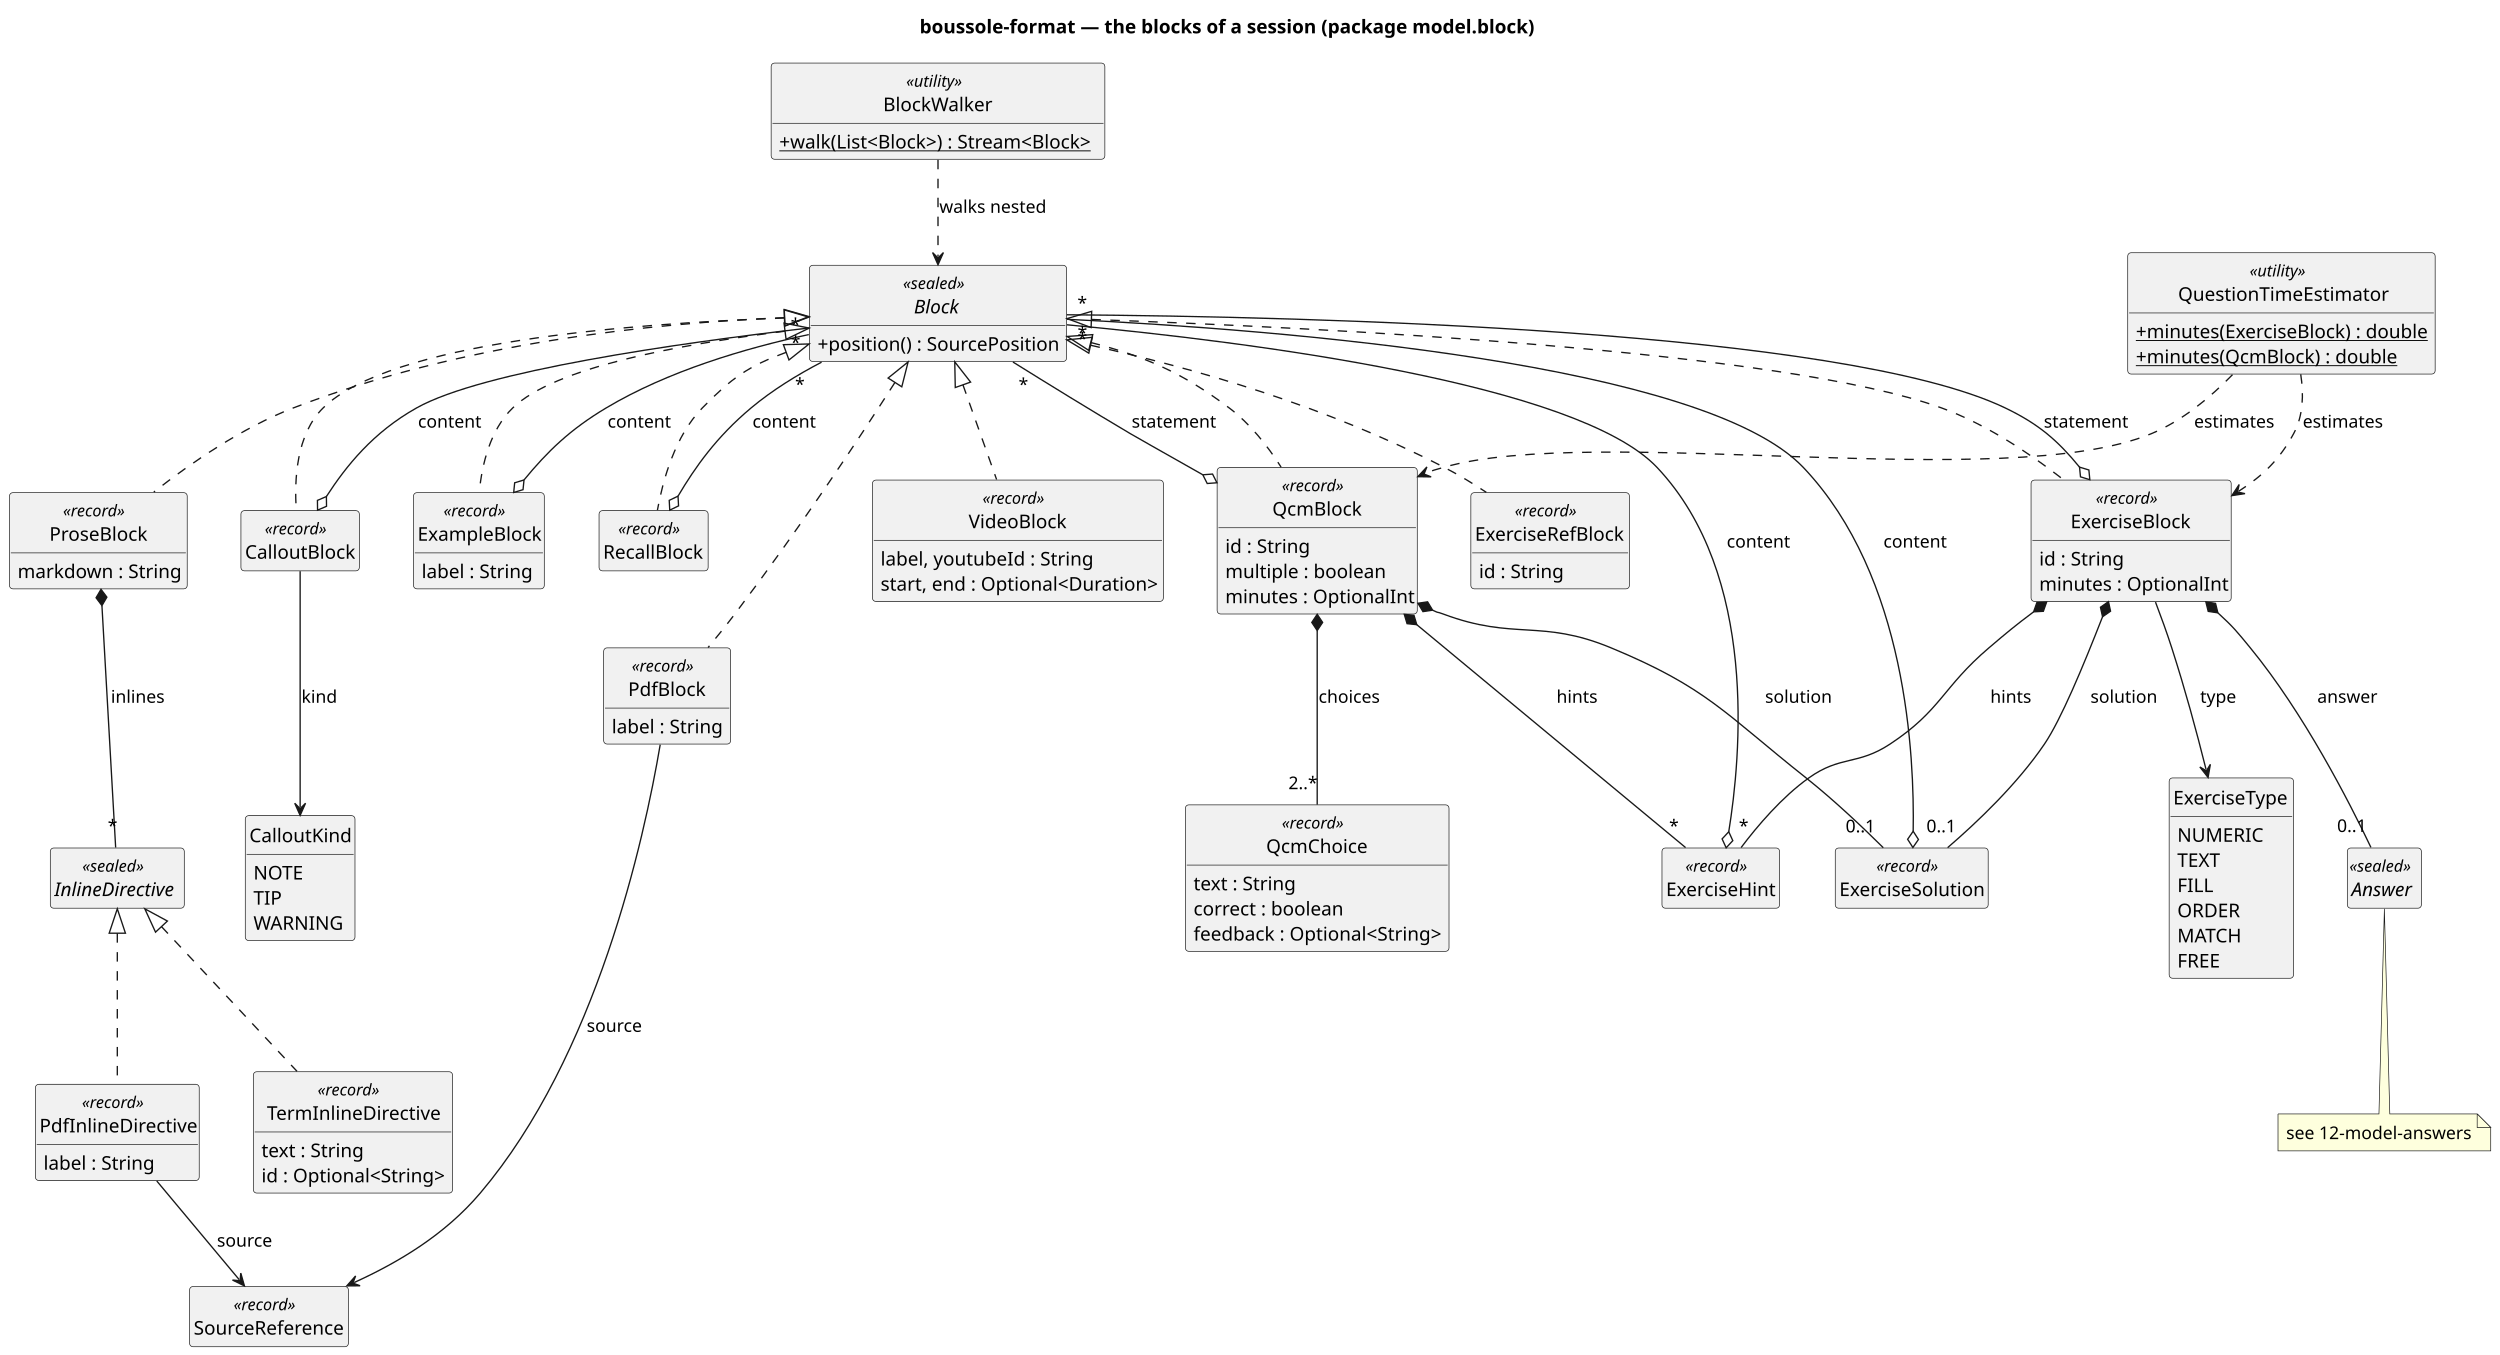
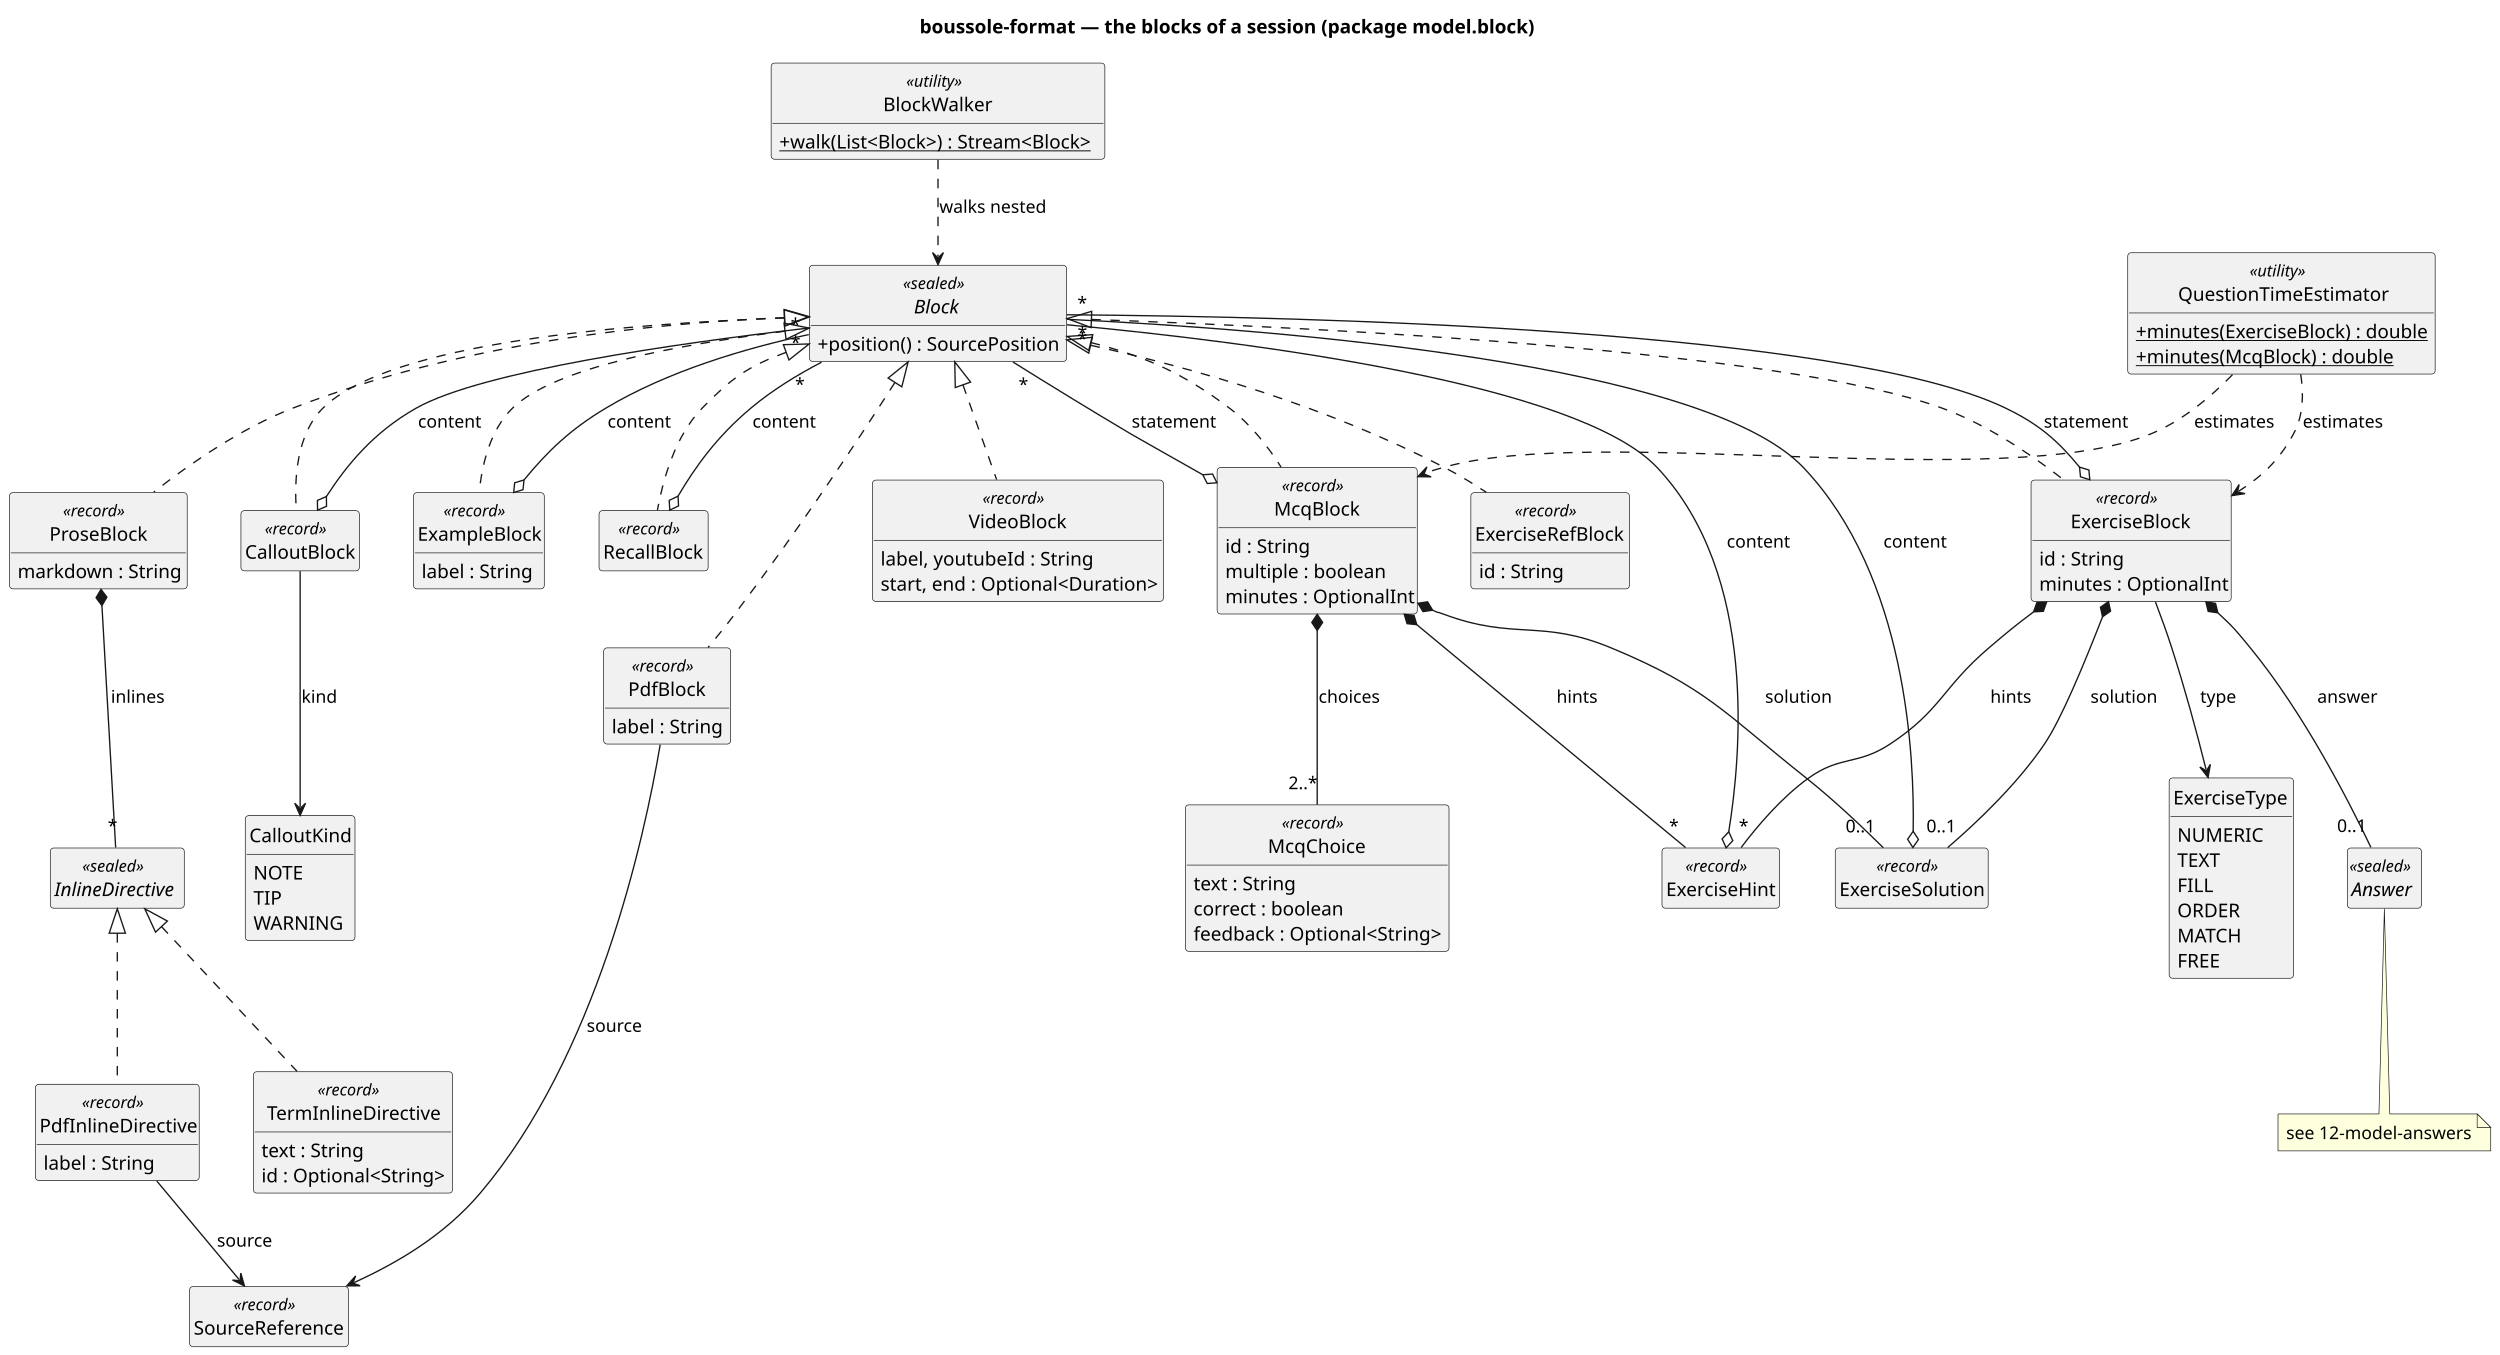
<svg xmlns="http://www.w3.org/2000/svg" contentStyleType="text/css" data-diagram-type="CLASS" height="1000px" preserveAspectRatio="none" style="width:1846px;height:1000px;background:#FFFFFF;" version="1.1" viewBox="0 0 1846 1000" width="1846px" zoomAndPan="magnify">
  <defs />
  <g>
    <g class="title" data-source-line="7">
      <text fill="#000000" font-family="sans-serif" font-size="14" font-weight="bold" lengthAdjust="spacing" textLength="474.091" x="679.03" y="24.616">boussole-format — the blocks of a session (package model.block)</text>
    </g>
    <g class="entity" data-qualified-name="Block" data-source-line="9" id="ent0002">
      <rect fill="#F1F1F1" height="71.04" rx="2.5" ry="2.5" style="stroke:#181818;stroke-width:0.5;" width="189.911" x="597.66" y="195.884" />
      <text fill="#000000" font-family="sans-serif" font-size="12" font-style="italic" lengthAdjust="spacing" textLength="51.696" x="666.768" y="213.412">«sealed»</text>
      <text fill="#000000" font-family="sans-serif" font-size="14" font-style="italic" lengthAdjust="spacing" textLength="35.602" x="674.815" y="231.412">Block</text>
      <line style="stroke:#181818;stroke-width:0.5;" x1="598.66" x2="786.571" y1="240.36" y2="240.36" />
      <text fill="#000000" font-family="sans-serif" font-size="14" lengthAdjust="spacing" textLength="177.911" x="603.66" y="258.976">+position() : SourcePosition</text>
    </g>
    <g class="entity" data-qualified-name="ProseBlock" data-source-line="12" id="ent0003">
      <rect fill="#F1F1F1" height="71.04" rx="2.5" ry="2.5" style="stroke:#181818;stroke-width:0.5;" width="131.238" x="7" y="363.774" />
      <text fill="#000000" font-family="sans-serif" font-size="12" font-style="italic" lengthAdjust="spacing" textLength="52.248" x="46.495" y="381.302">«record»</text>
      <text fill="#000000" font-family="sans-serif" font-size="14" lengthAdjust="spacing" textLength="72.31" x="36.464" y="399.302">ProseBlock</text>
      <line style="stroke:#181818;stroke-width:0.5;" x1="8" x2="137.238" y1="408.25" y2="408.25" />
      <text fill="#000000" font-family="sans-serif" font-size="14" lengthAdjust="spacing" textLength="119.238" x="13" y="426.866">markdown : String</text>
    </g>
    <g class="entity" data-qualified-name="InlineDirective" data-source-line="15" id="ent0004">
      <rect fill="#F1F1F1" height="44.476" rx="2.5" ry="2.5" style="stroke:#181818;stroke-width:0.5;" width="98.932" x="37.15" y="626.154" />
      <text fill="#000000" font-family="sans-serif" font-size="12" font-style="italic" lengthAdjust="spacing" textLength="51.696" x="60.768" y="643.682">«sealed»</text>
      <text fill="#000000" font-family="sans-serif" font-size="14" font-style="italic" lengthAdjust="spacing" textLength="92.932" x="40.15" y="661.682">InlineDirective</text>
    </g>
    <g class="entity" data-qualified-name="TermInlineDirective" data-source-line="16" id="ent0005">
      <rect fill="#F1F1F1" height="89.604" rx="2.5" ry="2.5" style="stroke:#181818;stroke-width:0.5;" width="147.113" x="187.06" y="791.364" />
      <text fill="#000000" font-family="sans-serif" font-size="12" font-style="italic" lengthAdjust="spacing" textLength="52.248" x="234.493" y="808.892">«record»</text>
      <text fill="#000000" font-family="sans-serif" font-size="14" lengthAdjust="spacing" textLength="127.022" x="197.106" y="826.892">TermInlineDirective</text>
      <line style="stroke:#181818;stroke-width:0.5;" x1="188.06" x2="333.173" y1="835.84" y2="835.84" />
      <text fill="#000000" font-family="sans-serif" font-size="14" lengthAdjust="spacing" textLength="75.852" x="193.06" y="854.456">text : String</text>
      <text fill="#000000" font-family="sans-serif" font-size="14" lengthAdjust="spacing" textLength="135.113" x="193.06" y="873.02">id : Optional&lt;String&gt;</text>
    </g>
    <g class="entity" data-qualified-name="PdfInlineDirective" data-source-line="20" id="ent0006">
      <rect fill="#F1F1F1" height="71.04" rx="2.5" ry="2.5" style="stroke:#181818;stroke-width:0.5;" width="120.968" x="26.14" y="800.644" />
      <text fill="#000000" font-family="sans-serif" font-size="12" font-style="italic" lengthAdjust="spacing" textLength="52.248" x="60.5" y="818.172">«record»</text>
      <text fill="#000000" font-family="sans-serif" font-size="14" lengthAdjust="spacing" textLength="114.968" x="29.14" y="836.172">PdfInlineDirective</text>
      <line style="stroke:#181818;stroke-width:0.5;" x1="27.14" x2="146.108" y1="845.12" y2="845.12" />
      <text fill="#000000" font-family="sans-serif" font-size="14" lengthAdjust="spacing" textLength="81.76" x="32.14" y="863.736">label : String</text>
    </g>
    <g class="entity" data-qualified-name="ExampleBlock" data-source-line="23" id="ent0007">
      <rect fill="#F1F1F1" height="71.04" rx="2.5" ry="2.5" style="stroke:#181818;stroke-width:0.5;" width="96.58" x="305.33" y="363.774" />
      <text fill="#000000" font-family="sans-serif" font-size="12" font-style="italic" lengthAdjust="spacing" textLength="52.248" x="327.496" y="381.302">«record»</text>
      <text fill="#000000" font-family="sans-serif" font-size="14" lengthAdjust="spacing" textLength="90.58" x="308.33" y="399.302">ExampleBlock</text>
      <line style="stroke:#181818;stroke-width:0.5;" x1="306.33" x2="400.91" y1="408.25" y2="408.25" />
      <text fill="#000000" font-family="sans-serif" font-size="14" lengthAdjust="spacing" textLength="81.76" x="311.33" y="426.866">label : String</text>
    </g>
    <g class="entity" data-qualified-name="RecallBlock" data-source-line="26" id="ent0008">
      <rect fill="#F1F1F1" height="44.476" rx="2.5" ry="2.5" style="stroke:#181818;stroke-width:0.5;" width="80.55" x="442.34" y="377.054" />
      <text fill="#000000" font-family="sans-serif" font-size="12" font-style="italic" lengthAdjust="spacing" textLength="52.248" x="456.491" y="394.582">«record»</text>
      <text fill="#000000" font-family="sans-serif" font-size="14" lengthAdjust="spacing" textLength="74.55" x="445.34" y="412.582">RecallBlock</text>
    </g>
    <g class="entity" data-qualified-name="CalloutBlock" data-source-line="27" id="ent0009">
      <rect fill="#F1F1F1" height="44.476" rx="2.5" ry="2.5" style="stroke:#181818;stroke-width:0.5;" width="87.438" x="177.9" y="377.054" />
      <text fill="#000000" font-family="sans-serif" font-size="12" font-style="italic" lengthAdjust="spacing" textLength="52.248" x="195.495" y="394.582">«record»</text>
      <text fill="#000000" font-family="sans-serif" font-size="14" lengthAdjust="spacing" textLength="81.438" x="180.9" y="412.582">CalloutBlock</text>
    </g>
    <g class="entity" data-qualified-name="CalloutKind" data-source-line="28" id="ent0010">
      <rect fill="#F1F1F1" height="92.256" rx="2.5" ry="2.5" style="stroke:#181818;stroke-width:0.5;" width="80.998" x="181.12" y="602.264" />
      <text fill="#000000" font-family="sans-serif" font-size="14" lengthAdjust="spacing" textLength="74.998" x="184.12" y="621.88">CalloutKind</text>
      <line style="stroke:#181818;stroke-width:0.5;" x1="182.12" x2="261.118" y1="630.828" y2="630.828" />
      <text fill="#000000" font-family="sans-serif" font-size="14" lengthAdjust="spacing" textLength="37.926" x="187.12" y="649.444">NOTE</text>
      <text fill="#000000" font-family="sans-serif" font-size="14" lengthAdjust="spacing" textLength="20.818" x="187.12" y="668.008">TIP</text>
      <text fill="#000000" font-family="sans-serif" font-size="14" lengthAdjust="spacing" textLength="66.64" x="187.12" y="686.572">WARNING</text>
    </g>
    <g class="entity" data-qualified-name="VideoBlock" data-source-line="33" id="ent0011">
      <rect fill="#F1F1F1" height="89.604" rx="2.5" ry="2.5" style="stroke:#181818;stroke-width:0.5;" width="214.817" x="644.21" y="354.494" />
      <text fill="#000000" font-family="sans-serif" font-size="12" font-style="italic" lengthAdjust="spacing" textLength="52.248" x="725.494" y="372.022">«record»</text>
      <text fill="#000000" font-family="sans-serif" font-size="14" lengthAdjust="spacing" textLength="72.856" x="715.191" y="390.022">VideoBlock</text>
      <line style="stroke:#181818;stroke-width:0.5;" x1="645.21" x2="858.027" y1="398.97" y2="398.97" />
      <text fill="#000000" font-family="sans-serif" font-size="14" lengthAdjust="spacing" textLength="154.546" x="650.21" y="417.586">label, youtubeId : String</text>
      <text fill="#000000" font-family="sans-serif" font-size="14" lengthAdjust="spacing" textLength="202.817" x="650.21" y="436.15">start, end : Optional&lt;Duration&gt;</text>
    </g>
    <g class="entity" data-qualified-name="PdfBlock" data-source-line="37" id="ent0012">
      <rect fill="#F1F1F1" height="71.04" rx="2.5" ry="2.5" style="stroke:#181818;stroke-width:0.5;" width="93.76" x="445.74" y="478.374" />
      <text fill="#000000" font-family="sans-serif" font-size="12" font-style="italic" lengthAdjust="spacing" textLength="52.248" x="466.496" y="495.902">«record»</text>
      <text fill="#000000" font-family="sans-serif" font-size="14" lengthAdjust="spacing" textLength="57.638" x="463.801" y="513.902">PdfBlock</text>
      <line style="stroke:#181818;stroke-width:0.5;" x1="446.74" x2="538.5" y1="522.85" y2="522.85" />
      <text fill="#000000" font-family="sans-serif" font-size="14" lengthAdjust="spacing" textLength="81.76" x="451.74" y="541.466">label : String</text>
    </g>
    <g class="entity" data-qualified-name="ExerciseBlock" data-source-line="40" id="ent0013">
      <rect fill="#F1F1F1" height="89.604" rx="2.5" ry="2.5" style="stroke:#181818;stroke-width:0.5;" width="147.786" x="1499.73" y="354.494" />
      <text fill="#000000" font-family="sans-serif" font-size="12" font-style="italic" lengthAdjust="spacing" textLength="52.248" x="1547.499" y="372.022">«record»</text>
      <text fill="#000000" font-family="sans-serif" font-size="14" lengthAdjust="spacing" textLength="89.46" x="1528.893" y="390.022">ExerciseBlock</text>
      <line style="stroke:#181818;stroke-width:0.5;" x1="1500.73" x2="1646.515" y1="398.97" y2="398.97" />
      <text fill="#000000" font-family="sans-serif" font-size="14" lengthAdjust="spacing" textLength="62.72" x="1505.73" y="417.586">id : String</text>
      <text fill="#000000" font-family="sans-serif" font-size="14" lengthAdjust="spacing" textLength="135.786" x="1505.73" y="436.15">minutes : OptionalInt</text>
    </g>
    <g class="entity" data-qualified-name="ExerciseType" data-source-line="44" id="ent0014">
      <rect fill="#F1F1F1" height="147.947" rx="2.5" ry="2.5" style="stroke:#181818;stroke-width:0.5;" width="91.82" x="1601.71" y="574.414" />
      <text fill="#000000" font-family="sans-serif" font-size="14" lengthAdjust="spacing" textLength="85.82" x="1604.71" y="594.03">ExerciseType</text>
      <line style="stroke:#181818;stroke-width:0.5;" x1="1602.71" x2="1692.53" y1="602.978" y2="602.978" />
      <text fill="#000000" font-family="sans-serif" font-size="14" lengthAdjust="spacing" textLength="63.084" x="1607.71" y="621.594">NUMERIC</text>
      <text fill="#000000" font-family="sans-serif" font-size="14" lengthAdjust="spacing" textLength="34.384" x="1607.71" y="640.158">TEXT</text>
      <text fill="#000000" font-family="sans-serif" font-size="14" lengthAdjust="spacing" textLength="27.286" x="1607.71" y="658.722">FILL</text>
      <text fill="#000000" font-family="sans-serif" font-size="14" lengthAdjust="spacing" textLength="47.418" x="1607.71" y="677.285">ORDER</text>
      <text fill="#000000" font-family="sans-serif" font-size="14" lengthAdjust="spacing" textLength="50.232" x="1607.71" y="695.85">MATCH</text>
      <text fill="#000000" font-family="sans-serif" font-size="14" lengthAdjust="spacing" textLength="33.362" x="1607.71" y="714.413">FREE</text>
    </g>
-     <g class="entity" data-qualified-name="QcmBlock" data-source-line="52" id="ent0015">
+     <g class="entity" data-qualified-name="McqBlock" data-source-line="52" id="ent0015">
      <rect fill="#F1F1F1" height="108.168" rx="2.5" ry="2.5" style="stroke:#181818;stroke-width:0.5;" width="147.786" x="898.73" y="345.204" />
      <text fill="#000000" font-family="sans-serif" font-size="12" font-style="italic" lengthAdjust="spacing" textLength="52.248" x="946.499" y="362.732">«record»</text>
-       <text fill="#000000" font-family="sans-serif" font-size="14" lengthAdjust="spacing" textLength="66.332" x="939.457" y="380.732">QcmBlock</text>
+       <text fill="#000000" font-family="sans-serif" font-size="14" lengthAdjust="spacing" textLength="63.77" x="940.738" y="380.732">McqBlock</text>
      <line style="stroke:#181818;stroke-width:0.5;" x1="899.73" x2="1045.515" y1="389.68" y2="389.68" />
      <text fill="#000000" font-family="sans-serif" font-size="14" lengthAdjust="spacing" textLength="62.72" x="904.73" y="408.296">id : String</text>
      <text fill="#000000" font-family="sans-serif" font-size="14" lengthAdjust="spacing" textLength="116.06" x="904.73" y="426.86">multiple : boolean</text>
      <text fill="#000000" font-family="sans-serif" font-size="14" lengthAdjust="spacing" textLength="135.786" x="904.73" y="445.424">minutes : OptionalInt</text>
    </g>
-     <g class="entity" data-qualified-name="QcmChoice" data-source-line="57" id="ent0016">
+     <g class="entity" data-qualified-name="McqChoice" data-source-line="57" id="ent0016">
      <rect fill="#F1F1F1" height="108.168" rx="2.5" ry="2.5" style="stroke:#181818;stroke-width:0.5;" width="194.657" x="875.29" y="594.304" />
      <text fill="#000000" font-family="sans-serif" font-size="12" font-style="italic" lengthAdjust="spacing" textLength="52.248" x="946.495" y="611.832">«record»</text>
-       <text fill="#000000" font-family="sans-serif" font-size="14" lengthAdjust="spacing" textLength="75.418" x="934.91" y="629.832">QcmChoice</text>
+       <text fill="#000000" font-family="sans-serif" font-size="14" lengthAdjust="spacing" textLength="72.856" x="936.191" y="629.832">McqChoice</text>
      <line style="stroke:#181818;stroke-width:0.5;" x1="876.29" x2="1068.947" y1="638.78" y2="638.78" />
      <text fill="#000000" font-family="sans-serif" font-size="14" lengthAdjust="spacing" textLength="75.852" x="881.29" y="657.396">text : String</text>
      <text fill="#000000" font-family="sans-serif" font-size="14" lengthAdjust="spacing" textLength="110.124" x="881.29" y="675.96">correct : boolean</text>
      <text fill="#000000" font-family="sans-serif" font-size="14" lengthAdjust="spacing" textLength="182.657" x="881.29" y="694.524">feedback : Optional&lt;String&gt;</text>
    </g>
    <g class="entity" data-qualified-name="ExerciseHint" data-source-line="62" id="ent0017">
      <rect fill="#F1F1F1" height="44.476" rx="2.5" ry="2.5" style="stroke:#181818;stroke-width:0.5;" width="86.836" x="1227.2" y="626.154" />
      <text fill="#000000" font-family="sans-serif" font-size="12" font-style="italic" lengthAdjust="spacing" textLength="52.248" x="1244.494" y="643.682">«record»</text>
      <text fill="#000000" font-family="sans-serif" font-size="14" lengthAdjust="spacing" textLength="80.836" x="1230.2" y="661.682">ExerciseHint</text>
    </g>
    <g class="entity" data-qualified-name="ExerciseSolution" data-source-line="63" id="ent0018">
      <rect fill="#F1F1F1" height="44.476" rx="2.5" ry="2.5" style="stroke:#181818;stroke-width:0.5;" width="112.918" x="1355.16" y="626.154" />
      <text fill="#000000" font-family="sans-serif" font-size="12" font-style="italic" lengthAdjust="spacing" textLength="52.248" x="1385.495" y="643.682">«record»</text>
      <text fill="#000000" font-family="sans-serif" font-size="14" lengthAdjust="spacing" textLength="106.918" x="1358.16" y="661.682">ExerciseSolution</text>
    </g>
    <g class="entity" data-qualified-name="ExerciseRefBlock" data-source-line="64" id="ent0019">
      <rect fill="#F1F1F1" height="71.04" rx="2.5" ry="2.5" style="stroke:#181818;stroke-width:0.5;" width="117.09" x="1086.07" y="363.774" />
      <text fill="#000000" font-family="sans-serif" font-size="12" font-style="italic" lengthAdjust="spacing" textLength="52.248" x="1118.491" y="381.302">«record»</text>
      <text fill="#000000" font-family="sans-serif" font-size="14" lengthAdjust="spacing" textLength="111.09" x="1089.07" y="399.302">ExerciseRefBlock</text>
      <line style="stroke:#181818;stroke-width:0.5;" x1="1087.07" x2="1202.16" y1="408.25" y2="408.25" />
      <text fill="#000000" font-family="sans-serif" font-size="14" lengthAdjust="spacing" textLength="62.72" x="1092.07" y="426.866">id : String</text>
    </g>
    <g class="entity" data-qualified-name="BlockWalker" data-source-line="67" id="ent0020">
      <rect fill="#F1F1F1" height="71.04" rx="2.5" ry="2.5" style="stroke:#181818;stroke-width:0.5;" width="246.401" x="569.42" y="46.564" />
      <text fill="#000000" font-family="sans-serif" font-size="12" font-style="italic" lengthAdjust="spacing" textLength="47.004" x="669.118" y="64.092">«utility»</text>
      <text fill="#000000" font-family="sans-serif" font-size="14" lengthAdjust="spacing" textLength="81.004" x="652.119" y="82.092">BlockWalker</text>
      <line style="stroke:#181818;stroke-width:0.5;" x1="570.42" x2="814.821" y1="91.04" y2="91.04" />
      <text fill="#000000" font-family="sans-serif" font-size="14" lengthAdjust="spacing" text-decoration="underline" textLength="234.401" x="575.42" y="109.656">+walk(List&lt;Block&gt;) : Stream&lt;Block&gt;</text>
    </g>
    <g class="entity" data-qualified-name="QuestionTimeEstimator" data-source-line="70" id="ent0021">
      <rect fill="#F1F1F1" height="89.604" rx="2.5" ry="2.5" style="stroke:#181818;stroke-width:0.5;" width="227.011" x="1571.11" y="186.604" />
      <text fill="#000000" font-family="sans-serif" font-size="12" font-style="italic" lengthAdjust="spacing" textLength="47.004" x="1661.113" y="204.132">«utility»</text>
      <text fill="#000000" font-family="sans-serif" font-size="14" lengthAdjust="spacing" textLength="152.683" x="1608.274" y="222.132">QuestionTimeEstimator</text>
      <line style="stroke:#181818;stroke-width:0.5;" x1="1572.11" x2="1797.121" y1="231.08" y2="231.08" />
      <text fill="#000000" font-family="sans-serif" font-size="14" lengthAdjust="spacing" text-decoration="underline" textLength="215.011" x="1577.11" y="249.696">+minutes(ExerciseBlock) : double</text>
-       <text fill="#000000" font-family="sans-serif" font-size="14" lengthAdjust="spacing" text-decoration="underline" textLength="191.883" x="1577.11" y="268.26">+minutes(QcmBlock) : double</text>
+       <text fill="#000000" font-family="sans-serif" font-size="14" lengthAdjust="spacing" text-decoration="underline" textLength="189.321" x="1577.11" y="268.26">+minutes(McqBlock) : double</text>
    </g>
    <g class="entity" data-qualified-name="SourceReference" data-source-line="74" id="ent0022">
      <rect fill="#F1F1F1" height="44.476" rx="2.5" ry="2.5" style="stroke:#181818;stroke-width:0.5;" width="117.258" x="139.99" y="949.964" />
      <text fill="#000000" font-family="sans-serif" font-size="12" font-style="italic" lengthAdjust="spacing" textLength="52.248" x="172.495" y="967.492">«record»</text>
      <text fill="#000000" font-family="sans-serif" font-size="14" lengthAdjust="spacing" textLength="111.258" x="142.99" y="985.492">SourceReference</text>
    </g>
    <g class="entity" data-qualified-name="Answer" data-source-line="75" id="ent0023">
      <rect fill="#F1F1F1" height="44.476" rx="2.5" ry="2.5" style="stroke:#181818;stroke-width:0.5;" width="54.692" x="1733.27" y="626.154" />
      <text fill="#000000" font-family="sans-serif" font-size="12" font-style="italic" lengthAdjust="spacing" textLength="51.696" x="1734.768" y="643.682">«sealed»</text>
      <text fill="#000000" font-family="sans-serif" font-size="14" font-style="italic" lengthAdjust="spacing" textLength="48.692" x="1736.27" y="661.682">Answer</text>
    </g>
    <g class="entity" data-qualified-name="GMN24" data-source-line="76" id="ent0025">
      <path d="M1682.08,822.544 L1682.08,849.782 A0,0 0 0 0 1682.08,849.782 L1839.151,849.782 A0,0 0 0 0 1839.151,849.782 L1839.151,832.544 L1829.151,822.544 L1764.62,822.544 L1760.62,671.064 L1756.62,822.544 L1682.08,822.544 A0,0 0 0 0 1682.08,822.544" fill="#FEFFDD" style="stroke:#181818;stroke-width:0.5;" />
      <path d="M1829.151,822.544 L1829.151,832.544 L1839.151,832.544 L1829.151,822.544" fill="#FEFFDD" style="stroke:#181818;stroke-width:0.5;" />
      <text fill="#000000" font-family="sans-serif" font-size="13" lengthAdjust="spacing" textLength="136.071" x="1688.08" y="841.116">see 12-model-answers</text>
    </g>
    <g class="link" data-entity-1="ent0002" data-entity-2="ent0003" data-link-type="extension" data-source-line="78" id="lnk27">
      <path codeLine="78" d="M579.366,234.533 C480.956,238.743 342.42,252.654 216.62,301.204 C178.79,315.814 140.96,341.874 113.57,363.314" fill="none" id="Block-backto-ProseBlock" style="stroke:#181818;stroke-width:1;stroke-dasharray:7,7;" />
      <polygon fill="none" points="597.35,233.764,579.11,228.539,579.623,240.528,597.35,233.764" style="stroke:#181818;stroke-width:1;" />
    </g>
    <g class="link" data-entity-1="ent0002" data-entity-2="ent0007" data-link-type="extension" data-source-line="79" id="lnk28">
      <path codeLine="79" d="M579.674,244.54 C499.045,254.82 409.55,271.384 378.62,301.204 C361.96,317.274 355.86,342.854 353.85,363.724" fill="none" id="Block-backto-ExampleBlock" style="stroke:#181818;stroke-width:1;stroke-dasharray:7,7;" />
      <polygon fill="none" points="597.53,242.264,578.916,238.589,580.433,250.492,597.53,242.264" style="stroke:#181818;stroke-width:1;" />
    </g>
    <g class="link" data-entity-1="ent0007" data-entity-2="ent0002" data-link-type="aggregation" data-source-line="94" id="lnk41">
      <path codeLine="94" d="M386.93,354.394 C404.11,333.494 420.82,317.184 447.62,301.204 C493.15,274.054 549.83,257.244 597.2,247.044" fill="none" id="ExampleBlock-backto-Block" style="stroke:#181818;stroke-width:1;" />
      <polygon fill="none" points="379.31,363.664,386.21,361.569,386.93,354.394,380.03,356.489,379.31,363.664" style="stroke:#181818;stroke-width:1;" />
      <text fill="#000000" font-family="sans-serif" font-size="13" lengthAdjust="spacing" textLength="46.28" x="448.62" y="315.776">content</text>
      <text fill="#000000" font-family="sans-serif" font-size="13" lengthAdjust="spacing" textLength="5.772" x="583.818" y="244.24">*</text>
    </g>
    <g class="link" data-entity-1="ent0002" data-entity-2="ent0008" data-link-type="extension" data-source-line="80" id="lnk29">
      <path codeLine="80" d="M580.522,260.147 C552.202,270.487 539.98,279.384 518.62,301.204 C498.37,321.894 489.35,354.954 485.45,376.654" fill="none" id="Block-backto-RecallBlock" style="stroke:#181818;stroke-width:1;stroke-dasharray:7,7;" />
      <polygon fill="none" points="597.43,253.974,578.464,254.511,582.58,265.783,597.43,253.974" style="stroke:#181818;stroke-width:1;" />
    </g>
    <g class="link" data-entity-1="ent0008" data-entity-2="ent0002" data-link-type="aggregation" data-source-line="95" id="lnk42">
      <path codeLine="95" d="M500.656,366.35 C513.316,344.98 528.89,322.774 554.62,301.204 C570.11,288.224 588.47,276.914 606.65,267.424" fill="none" id="RecallBlock-backto-Block" style="stroke:#181818;stroke-width:1;" />
      <polygon fill="none" points="494.54,376.674,501.04,373.55,500.656,366.35,494.157,369.473,494.54,376.674" style="stroke:#181818;stroke-width:1;" />
      <text fill="#000000" font-family="sans-serif" font-size="13" lengthAdjust="spacing" textLength="46.28" x="555.62" y="315.776">content</text>
      <text fill="#000000" font-family="sans-serif" font-size="13" lengthAdjust="spacing" textLength="5.772" x="587.062" y="288.389">*</text>
    </g>
    <g class="link" data-entity-1="ent0002" data-entity-2="ent0009" data-link-type="extension" data-source-line="81" id="lnk30">
      <path codeLine="81" d="M579.232,234.815 C461.312,239.085 288.11,252.834 238.62,301.204 C218.67,320.704 217.23,354.734 218.82,376.884" fill="none" id="Block-backto-CalloutBlock" style="stroke:#181818;stroke-width:1;stroke-dasharray:7,7;" />
      <polygon fill="none" points="597.22,234.164,579.015,228.819,579.449,240.811,597.22,234.164" style="stroke:#181818;stroke-width:1;" />
    </g>
    <g class="link" data-entity-1="ent0009" data-entity-2="ent0002" data-link-type="aggregation" data-source-line="96" id="lnk43">
      <path codeLine="96" d="M241.013,366.628 C255.713,343.978 275.41,319.284 307.62,301.204 C356.1,274.004 500.08,253.454 597.56,242.174" fill="none" id="CalloutBlock-backto-Block" style="stroke:#181818;stroke-width:1;" />
      <polygon fill="none" points="234.48,376.694,241.102,373.839,241.013,366.628,234.391,369.483,234.48,376.694" style="stroke:#181818;stroke-width:1;" />
      <text fill="#000000" font-family="sans-serif" font-size="13" lengthAdjust="spacing" textLength="46.28" x="308.62" y="315.776">content</text>
      <text fill="#000000" font-family="sans-serif" font-size="13" lengthAdjust="spacing" textLength="5.772" x="583.906" y="257.473">*</text>
    </g>
    <g class="link" data-entity-1="ent0002" data-entity-2="ent0011" data-link-type="extension" data-source-line="82" id="lnk31">
      <path codeLine="82" d="M711.023,284.143 C720.013,309.413 726.21,326.854 735.89,354.074" fill="none" id="Block-backto-VideoBlock" style="stroke:#181818;stroke-width:1;stroke-dasharray:7,7;" />
      <polygon fill="none" points="704.99,267.184,705.37,286.154,716.676,282.132,704.99,267.184" style="stroke:#181818;stroke-width:1;" />
    </g>
    <g class="link" data-entity-1="ent0002" data-entity-2="ent0012" data-link-type="extension" data-source-line="83" id="lnk32">
      <path codeLine="83" d="M660.832,282.385 C632.482,326.585 590.87,389.584 542.62,453.374 C536.43,461.554 529.51,470.124 522.84,478.134" fill="none" id="Block-backto-PdfBlock" style="stroke:#181818;stroke-width:1;stroke-dasharray:7,7;" />
      <polygon fill="none" points="670.55,267.234,655.782,279.146,665.882,285.625,670.55,267.234" style="stroke:#181818;stroke-width:1;" />
    </g>
    <g class="link" data-entity-1="ent0002" data-entity-2="ent0013" data-link-type="extension" data-source-line="84" id="lnk33">
      <path codeLine="84" d="M805.889,235.882 C978.389,242.002 1317.39,258.854 1433.62,301.204 C1466.27,313.104 1498.44,334.534 1523.7,354.244" fill="none" id="Block-backto-ExerciseBlock" style="stroke:#181818;stroke-width:1;stroke-dasharray:7,7;" />
      <polygon fill="none" points="787.9,235.244,805.676,241.878,806.101,229.886,787.9,235.244" style="stroke:#181818;stroke-width:1;" />
    </g>
    <g class="link" data-entity-1="ent0013" data-entity-2="ent0002" data-link-type="aggregation" data-source-line="100" id="lnk46">
      <path codeLine="100" d="M1535.524,344.922 C1519.364,325.202 1505.35,313.064 1480.62,301.204 C1360.5,243.634 969.9,233.804 787.75,232.424" fill="none" id="ExerciseBlock-backto-Block" style="stroke:#181818;stroke-width:1;" />
      <polygon fill="none" points="1543.13,354.204,1542.421,347.028,1535.524,344.922,1536.233,352.099,1543.13,354.204" style="stroke:#181818;stroke-width:1;" />
      <text fill="#000000" font-family="sans-serif" font-size="13" lengthAdjust="spacing" textLength="61.035" x="1509.14" y="315.776">statement</text>
      <text fill="#000000" font-family="sans-serif" font-size="13" lengthAdjust="spacing" textLength="5.772" x="795.561" y="228.409">*</text>
    </g>
    <g class="link" data-entity-1="ent0002" data-entity-2="ent0015" data-link-type="extension" data-source-line="85" id="lnk34">
-       <path codeLine="85" d="M805.399,252.901 C845.269,263.091 872.86,275.044 907.62,301.204 C922.93,312.734 935.8,328.984 945.94,344.894" fill="none" id="Block-backto-QcmBlock" style="stroke:#181818;stroke-width:1;stroke-dasharray:7,7;" />
+       <path codeLine="85" d="M805.399,252.901 C845.269,263.091 872.86,275.044 907.62,301.204 C922.93,312.734 935.8,328.984 945.94,344.894" fill="none" id="Block-backto-McqBlock" style="stroke:#181818;stroke-width:1;stroke-dasharray:7,7;" />
      <polygon fill="none" points="787.96,248.444,803.914,258.714,806.885,247.088,787.96,248.444" style="stroke:#181818;stroke-width:1;" />
    </g>
    <g class="link" data-entity-1="ent0015" data-entity-2="ent0002" data-link-type="aggregation" data-source-line="104" id="lnk50">
-       <path codeLine="104" d="M888.153,350.579 C857.263,333.119 838.11,322.274 834.62,320.204 C805.81,303.164 774.09,283.624 747.95,267.314" fill="none" id="QcmBlock-backto-Block" style="stroke:#181818;stroke-width:1;" />
+       <path codeLine="104" d="M888.153,350.579 C857.263,333.119 838.11,322.274 834.62,320.204 C805.81,303.164 774.09,283.624 747.95,267.314" fill="none" id="McqBlock-backto-Block" style="stroke:#181818;stroke-width:1;" />
      <polygon fill="none" points="898.6,356.484,895.345,350.049,888.153,350.579,891.408,357.014,898.6,356.484" style="stroke:#181818;stroke-width:1;" />
      <text fill="#000000" font-family="sans-serif" font-size="13" lengthAdjust="spacing" textLength="61.035" x="835.62" y="315.776">statement</text>
      <text fill="#000000" font-family="sans-serif" font-size="13" lengthAdjust="spacing" textLength="5.772" x="752.097" y="288.539">*</text>
    </g>
    <g class="link" data-entity-1="ent0002" data-entity-2="ent0019" data-link-type="extension" data-source-line="86" id="lnk35">
      <path codeLine="86" d="M805.28,254.919 C883.15,272.459 977.1,299.074 1066.62,345.204 C1076.96,350.534 1087.56,356.994 1097.49,363.544" fill="none" id="Block-backto-ExerciseRefBlock" style="stroke:#181818;stroke-width:1;stroke-dasharray:7,7;" />
      <polygon fill="none" points="787.72,250.964,803.962,260.773,806.598,249.066,787.72,250.964" style="stroke:#181818;stroke-width:1;" />
    </g>
    <g class="link" data-entity-1="ent0003" data-entity-2="ent0004" data-link-type="composition" data-source-line="88" id="lnk36">
      <path codeLine="88" d="M75.269,447.155 C78.209,499.035 82.97,583.034 85.4,625.824" fill="none" id="ProseBlock-backto-InlineDirective" style="stroke:#181818;stroke-width:1;" />
      <polygon fill="#181818" points="74.59,435.174,70.936,441.391,75.269,447.155,78.923,440.938,74.59,435.174" style="stroke:#181818;stroke-width:1;" />
      <text fill="#000000" font-family="sans-serif" font-size="13" lengthAdjust="spacing" textLength="38.48" x="81.87" y="518.966">inlines</text>
      <text fill="#000000" font-family="sans-serif" font-size="13" lengthAdjust="spacing" textLength="5.772" x="79.547" y="614.465">*</text>
    </g>
    <g class="link" data-entity-1="ent0004" data-entity-2="ent0005" data-link-type="extension" data-source-line="89" id="lnk37">
      <path codeLine="89" d="M119.224,684.202 C146.654,713.492 183.89,753.244 219.32,791.074" fill="none" id="InlineDirective-backto-TermInlineDirective" style="stroke:#181818;stroke-width:1;stroke-dasharray:7,7;" />
      <polygon fill="none" points="106.92,671.064,114.844,688.303,123.603,680.101,106.92,671.064" style="stroke:#181818;stroke-width:1;" />
    </g>
    <g class="link" data-entity-1="ent0004" data-entity-2="ent0006" data-link-type="extension" data-source-line="90" id="lnk38">
      <path codeLine="90" d="M86.62,689.064 C86.62,720.844 86.62,762.404 86.62,800.364" fill="none" id="InlineDirective-backto-PdfInlineDirective" style="stroke:#181818;stroke-width:1;stroke-dasharray:7,7;" />
      <polygon fill="none" points="86.62,671.064,80.62,689.064,92.62,689.064,86.62,671.064" style="stroke:#181818;stroke-width:1;" />
    </g>
    <g class="link" data-entity-1="ent0006" data-entity-2="ent0022" data-link-type="dependency" data-source-line="91" id="lnk39">
      <path codeLine="91" d="M115.75,872.034 C136.23,896.544 159.154,923.969 176.644,944.909" fill="none" id="PdfInlineDirective-to-SourceReference" style="stroke:#181818;stroke-width:1;" />
      <polygon fill="#181818" points="180.49,949.514,177.791,940.042,177.285,945.676,171.651,945.171,180.49,949.514" style="stroke:#181818;stroke-width:1;" />
      <text fill="#000000" font-family="sans-serif" font-size="13" lengthAdjust="spacing" textLength="40.404" x="160.19" y="920.536">source</text>
    </g>
    <g class="link" data-entity-1="ent0012" data-entity-2="ent0022" data-link-type="dependency" data-source-line="92" id="lnk40">
      <path codeLine="92" d="M487.49,549.874 C475.61,620.024 440.4,779.834 354.62,880.964 C328.41,911.864 294.26,932.106 261.51,947.027" fill="none" id="PdfBlock-to-SourceReference" style="stroke:#181818;stroke-width:1;" />
      <polygon fill="#181818" points="256.05,949.514,265.898,949.423,260.6,947.441,262.582,942.143,256.05,949.514" style="stroke:#181818;stroke-width:1;" />
      <text fill="#000000" font-family="sans-serif" font-size="13" lengthAdjust="spacing" textLength="40.404" x="433.21" y="761.936">source</text>
    </g>
    <g class="link" data-entity-1="ent0009" data-entity-2="ent0010" data-link-type="dependency" data-source-line="97" id="lnk44">
      <path codeLine="97" d="M221.62,421.784 C221.62,461.824 221.62,542.604 221.62,596.104" fill="none" id="CalloutBlock-to-CalloutKind" style="stroke:#181818;stroke-width:1;" />
      <polygon fill="#181818" points="221.62,602.104,225.62,593.104,221.62,597.104,217.62,593.104,221.62,602.104" style="stroke:#181818;stroke-width:1;" />
      <text fill="#000000" font-family="sans-serif" font-size="13" lengthAdjust="spacing" textLength="25.35" x="222.62" y="518.966">kind</text>
    </g>
    <g class="link" data-entity-1="ent0013" data-entity-2="ent0014" data-link-type="dependency" data-source-line="99" id="lnk45">
      <path codeLine="99" d="M1591.62,444.584 C1595.8,455.544 1600.07,467.314 1603.62,478.374 C1613.59,509.414 1621.48,538.364 1628.98,568.264" fill="none" id="ExerciseBlock-to-ExerciseType" style="stroke:#181818;stroke-width:1;" />
      <polygon fill="#181818" points="1630.44,574.084,1632.13,564.381,1629.224,569.234,1624.37,566.328,1630.44,574.084" style="stroke:#181818;stroke-width:1;" />
      <text fill="#000000" font-family="sans-serif" font-size="13" lengthAdjust="spacing" textLength="26.533" x="1624.59" y="518.966">type</text>
    </g>
    <g class="link" data-entity-1="ent0013" data-entity-2="ent0023" data-link-type="composition" data-source-line="101" id="lnk47">
      <path codeLine="101" d="M1637.679,452.527 C1649.189,463.017 1651.9,466.534 1661.62,478.374 C1701.11,526.474 1734.73,592.174 1750.69,625.734" fill="none" id="ExerciseBlock-backto-Answer" style="stroke:#181818;stroke-width:1;" />
      <polygon fill="#181818" points="1628.81,444.444,1630.55,451.442,1637.679,452.527,1635.939,445.529,1628.81,444.444" style="stroke:#181818;stroke-width:1;" />
      <text fill="#000000" font-family="sans-serif" font-size="13" lengthAdjust="spacing" textLength="43.472" x="1711.07" y="518.966">answer</text>
      <text fill="#000000" font-family="sans-serif" font-size="13" lengthAdjust="spacing" textLength="20.748" x="1725.68" y="614.352">0..1</text>
    </g>
    <g class="link" data-entity-1="ent0013" data-entity-2="ent0017" data-link-type="composition" data-source-line="102" id="lnk48">
      <path codeLine="102" d="M1501.61,451.784 C1487.33,462.494 1482.02,466.964 1468.62,478.374 C1434.16,507.734 1433.4,524.484 1395.62,549.414 C1371.51,565.324 1359.15,557.654 1335.62,574.414 C1315.72,588.594 1297.64,609.904 1285.63,625.844" fill="none" id="ExerciseBlock-backto-ExerciseHint" style="stroke:#181818;stroke-width:1;" />
      <polygon fill="#181818" points="1511.21,444.584,1504.01,444.984,1501.61,451.784,1508.81,451.384,1511.21,444.584" style="stroke:#181818;stroke-width:1;" />
      <text fill="#000000" font-family="sans-serif" font-size="13" lengthAdjust="spacing" textLength="29.38" x="1469.62" y="518.966">hints</text>
      <text fill="#000000" font-family="sans-serif" font-size="13" lengthAdjust="spacing" textLength="5.772" x="1283.935" y="614.49">*</text>
    </g>
    <g class="link" data-entity-1="ent0013" data-entity-2="ent0018" data-link-type="composition" data-source-line="103" id="lnk49">
      <path codeLine="103" d="M1552.52,455.43 C1537.97,492.64 1521.75,531.514 1509.62,549.414 C1489.51,579.094 1459.61,607.414 1438.13,625.904" fill="none" id="ExerciseBlock-backto-ExerciseSolution" style="stroke:#181818;stroke-width:1;" />
      <polygon fill="#181818" points="1556.89,444.254,1550.98,448.385,1552.52,455.43,1558.43,451.299,1556.89,444.254" style="stroke:#181818;stroke-width:1;" />
      <text fill="#000000" font-family="sans-serif" font-size="13" lengthAdjust="spacing" textLength="47.671" x="1543.58" y="518.966">solution</text>
      <text fill="#000000" font-family="sans-serif" font-size="13" lengthAdjust="spacing" textLength="20.748" x="1422.457" y="614.566">0..1</text>
    </g>
    <g class="link" data-entity-1="ent0015" data-entity-2="ent0016" data-link-type="composition" data-source-line="105" id="lnk51">
-       <path codeLine="105" d="M972.62,465.604 C972.62,507.174 972.62,552.624 972.62,594.174" fill="none" id="QcmBlock-backto-QcmChoice" style="stroke:#181818;stroke-width:1;" />
+       <path codeLine="105" d="M972.62,465.604 C972.62,507.174 972.62,552.624 972.62,594.174" fill="none" id="McqBlock-backto-McqChoice" style="stroke:#181818;stroke-width:1;" />
      <polygon fill="#181818" points="972.62,453.604,968.62,459.604,972.62,465.604,976.62,459.604,972.62,453.604" style="stroke:#181818;stroke-width:1;" />
      <text fill="#000000" font-family="sans-serif" font-size="13" lengthAdjust="spacing" textLength="45.539" x="973.62" y="518.966">choices</text>
      <text fill="#000000" font-family="sans-serif" font-size="13" lengthAdjust="spacing" textLength="20.293" x="951.358" y="582.726">2..*</text>
    </g>
    <g class="link" data-entity-1="ent0015" data-entity-2="ent0017" data-link-type="composition" data-source-line="106" id="lnk52">
-       <path codeLine="106" d="M1046.148,461.263 C1110.998,515.033 1198.66,587.724 1244.63,625.844" fill="none" id="QcmBlock-backto-ExerciseHint" style="stroke:#181818;stroke-width:1;" />
+       <path codeLine="106" d="M1046.148,461.263 C1110.998,515.033 1198.66,587.724 1244.63,625.844" fill="none" id="McqBlock-backto-ExerciseHint" style="stroke:#181818;stroke-width:1;" />
      <polygon fill="#181818" points="1036.91,453.604,1038.976,460.513,1046.148,461.263,1044.082,454.354,1036.91,453.604" style="stroke:#181818;stroke-width:1;" />
      <text fill="#000000" font-family="sans-serif" font-size="13" lengthAdjust="spacing" textLength="29.38" x="1149.31" y="518.966">hints</text>
      <text fill="#000000" font-family="sans-serif" font-size="13" lengthAdjust="spacing" textLength="5.772" x="1232.429" y="614.49">*</text>
    </g>
    <g class="link" data-entity-1="ent0015" data-entity-2="ent0018" data-link-type="composition" data-source-line="107" id="lnk53">
-       <path codeLine="107" d="M1057.853,450.564 C1064.043,453.484 1059.44,451.064 1065.62,453.374 C1118.26,473.114 1137.7,456.814 1189.62,478.374 C1260.67,507.874 1273.33,526.634 1333.62,574.414 C1353.97,590.544 1375.39,610.854 1390.62,625.954" fill="none" id="QcmBlock-backto-ExerciseSolution" style="stroke:#181818;stroke-width:1;" />
+       <path codeLine="107" d="M1057.853,450.564 C1064.043,453.484 1059.44,451.064 1065.62,453.374 C1118.26,473.114 1137.7,456.814 1189.62,478.374 C1260.67,507.874 1273.33,526.634 1333.62,574.414 C1353.97,590.544 1375.39,610.854 1390.62,625.954" fill="none" id="McqBlock-backto-ExerciseSolution" style="stroke:#181818;stroke-width:1;" />
      <polygon fill="#181818" points="1047,445.444,1050.72,451.622,1057.853,450.564,1054.133,444.386,1047,445.444" style="stroke:#181818;stroke-width:1;" />
      <text fill="#000000" font-family="sans-serif" font-size="13" lengthAdjust="spacing" textLength="47.671" x="1303.31" y="518.966">solution</text>
      <text fill="#000000" font-family="sans-serif" font-size="13" lengthAdjust="spacing" textLength="20.748" x="1362.772" y="614.629">0..1</text>
    </g>
    <g class="link" data-entity-1="ent0017" data-entity-2="ent0002" data-link-type="aggregation" data-source-line="108" id="lnk54">
      <path codeLine="108" d="M1276.506,614.168 C1285.366,559.388 1298.49,424.564 1223.62,345.204 C1165.13,283.214 924.21,252.514 787.85,239.834" fill="none" id="ExerciseHint-backto-Block" style="stroke:#181818;stroke-width:1;" />
      <polygon fill="none" points="1274.59,626.014,1279.497,620.73,1276.506,614.168,1271.599,619.452,1274.59,626.014" style="stroke:#181818;stroke-width:1;" />
      <text fill="#000000" font-family="sans-serif" font-size="13" lengthAdjust="spacing" textLength="46.28" x="1275" y="404.366">content</text>
      <text fill="#000000" font-family="sans-serif" font-size="13" lengthAdjust="spacing" textLength="5.772" x="795.669" y="254.764">*</text>
    </g>
    <g class="link" data-entity-1="ent0018" data-entity-2="ent0002" data-link-type="aggregation" data-source-line="109" id="lnk55">
      <path codeLine="109" d="M1412.691,613.796 C1413.651,559.136 1408.22,425.894 1331.62,345.204 C1258.61,268.304 947.44,243.514 787.86,235.764" fill="none" id="ExerciseSolution-backto-Block" style="stroke:#181818;stroke-width:1;" />
      <polygon fill="none" points="1412.48,625.794,1416.585,619.865,1412.691,613.796,1408.586,619.725,1412.48,625.794" style="stroke:#181818;stroke-width:1;" />
      <text fill="#000000" font-family="sans-serif" font-size="13" lengthAdjust="spacing" textLength="46.28" x="1390.71" y="404.366">content</text>
      <text fill="#000000" font-family="sans-serif" font-size="13" lengthAdjust="spacing" textLength="5.772" x="795.68" y="250.37">*</text>
    </g>
    <g class="link" data-entity-1="ent0020" data-entity-2="ent0002" data-link-type="dependency" data-source-line="111" id="lnk56">
      <path codeLine="111" d="M692.62,117.994 C692.62,141.394 692.62,166.094 692.62,189.494" fill="none" id="BlockWalker-to-Block" style="stroke:#181818;stroke-width:1;stroke-dasharray:7,7;" />
      <polygon fill="#181818" points="692.62,195.494,696.62,186.494,692.62,190.494,688.62,186.494,692.62,195.494" style="stroke:#181818;stroke-width:1;" />
      <text fill="#000000" font-family="sans-serif" font-size="13" lengthAdjust="spacing" textLength="78.221" x="693.62" y="157.176">walks nested</text>
    </g>
    <g class="link" data-entity-1="ent0021" data-entity-2="ent0013" data-link-type="dependency" data-source-line="112" id="lnk57">
      <path codeLine="112" d="M1698.85,276.374 C1701.14,291.044 1700.78,307.004 1693.62,320.204 C1683.31,339.214 1671.2,351.083 1653.03,362.743" fill="none" id="QuestionTimeEstimator-to-ExerciseBlock" style="stroke:#181818;stroke-width:1;stroke-dasharray:7,7;" />
      <polygon fill="#181818" points="1647.98,365.984,1657.715,364.49,1652.188,363.284,1653.394,357.757,1647.98,365.984" style="stroke:#181818;stroke-width:1;" />
      <text fill="#000000" font-family="sans-serif" font-size="13" lengthAdjust="spacing" textLength="58.149" x="1700.34" y="315.776">estimates</text>
    </g>
    <g class="link" data-entity-1="ent0021" data-entity-2="ent0015" data-link-type="dependency" data-source-line="113" id="lnk58">
-       <path codeLine="113" d="M1648.49,276.654 C1632.13,293.434 1611.35,310.754 1588.62,320.204 C1481.19,364.904 1177.34,312.694 1065.62,345.204 C1059.37,347.024 1058.608,346.987 1052.428,349.627" fill="none" id="QuestionTimeEstimator-to-QcmBlock" style="stroke:#181818;stroke-width:1;stroke-dasharray:7,7;" />
+       <path codeLine="113" d="M1648.49,276.654 C1632.13,293.434 1611.35,310.754 1588.62,320.204 C1481.19,364.904 1177.34,312.694 1065.62,345.204 C1059.37,347.024 1058.608,346.987 1052.428,349.627" fill="none" id="QuestionTimeEstimator-to-McqBlock" style="stroke:#181818;stroke-width:1;stroke-dasharray:7,7;" />
      <polygon fill="#181818" points="1046.91,351.984,1056.758,352.127,1051.508,350.02,1053.615,344.77,1046.91,351.984" style="stroke:#181818;stroke-width:1;" />
      <text fill="#000000" font-family="sans-serif" font-size="13" lengthAdjust="spacing" textLength="58.149" x="1620.1" y="315.776">estimates</text>
    </g>
  </g>
</svg>
